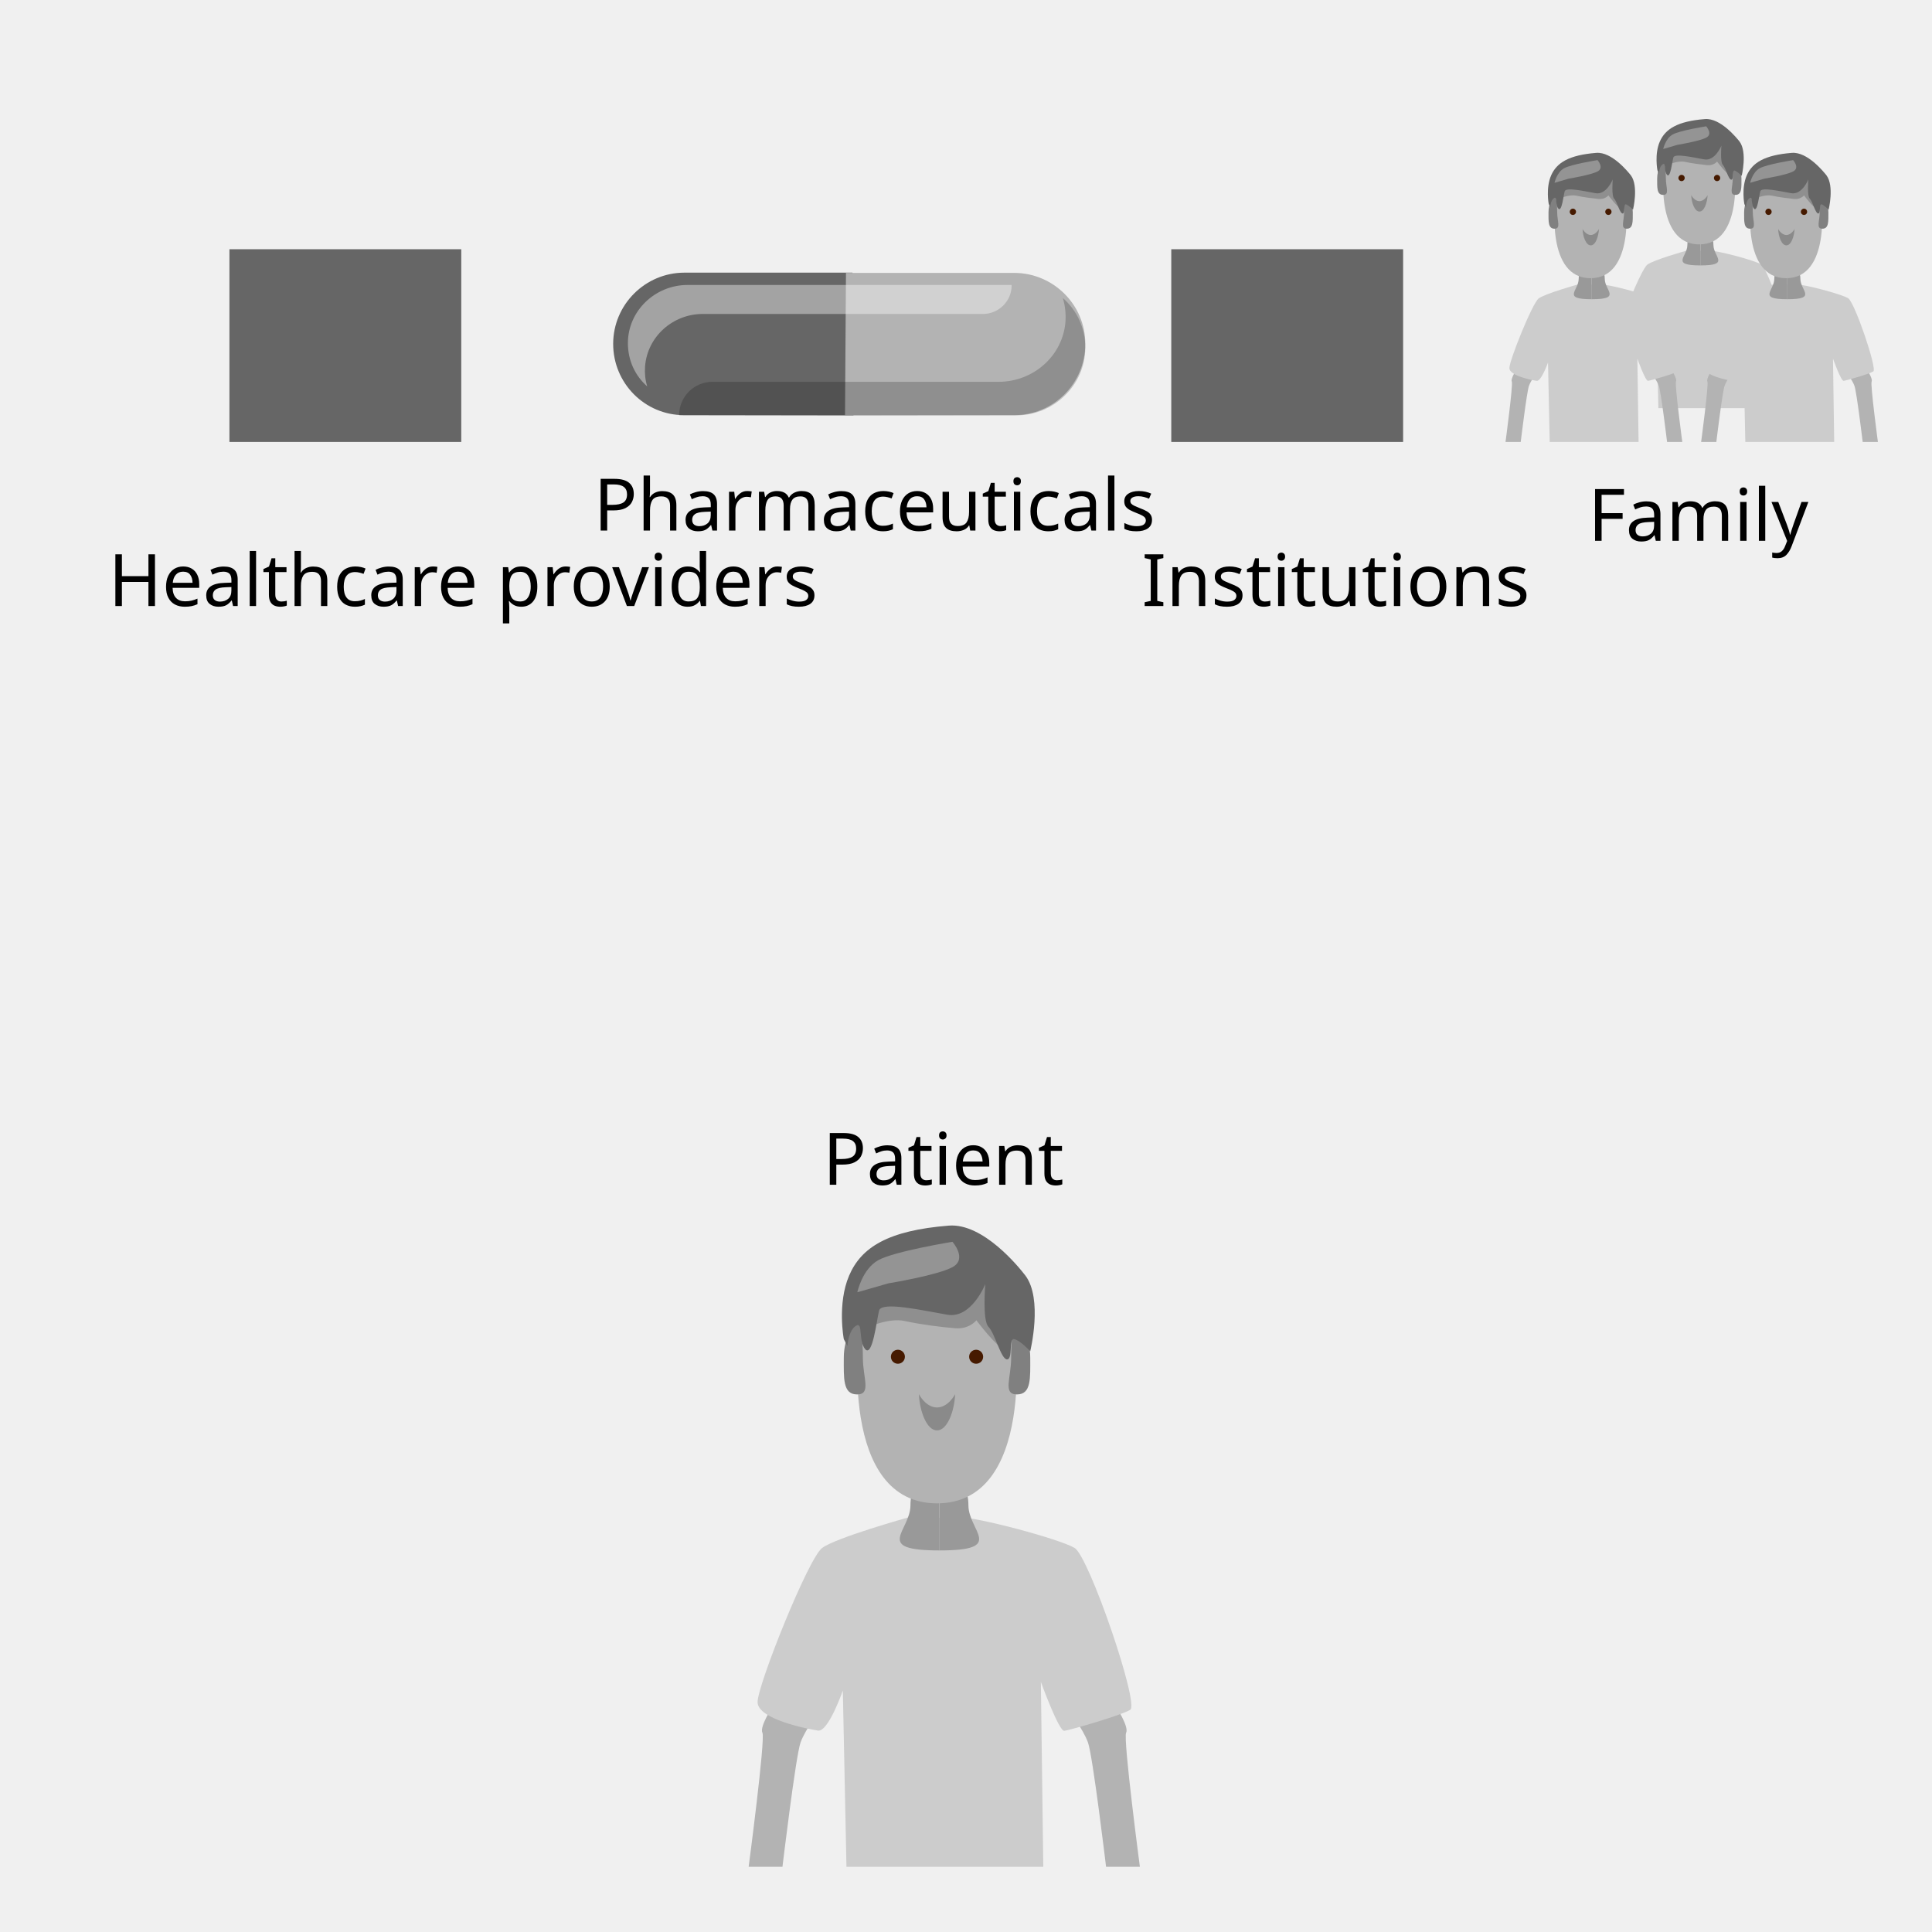
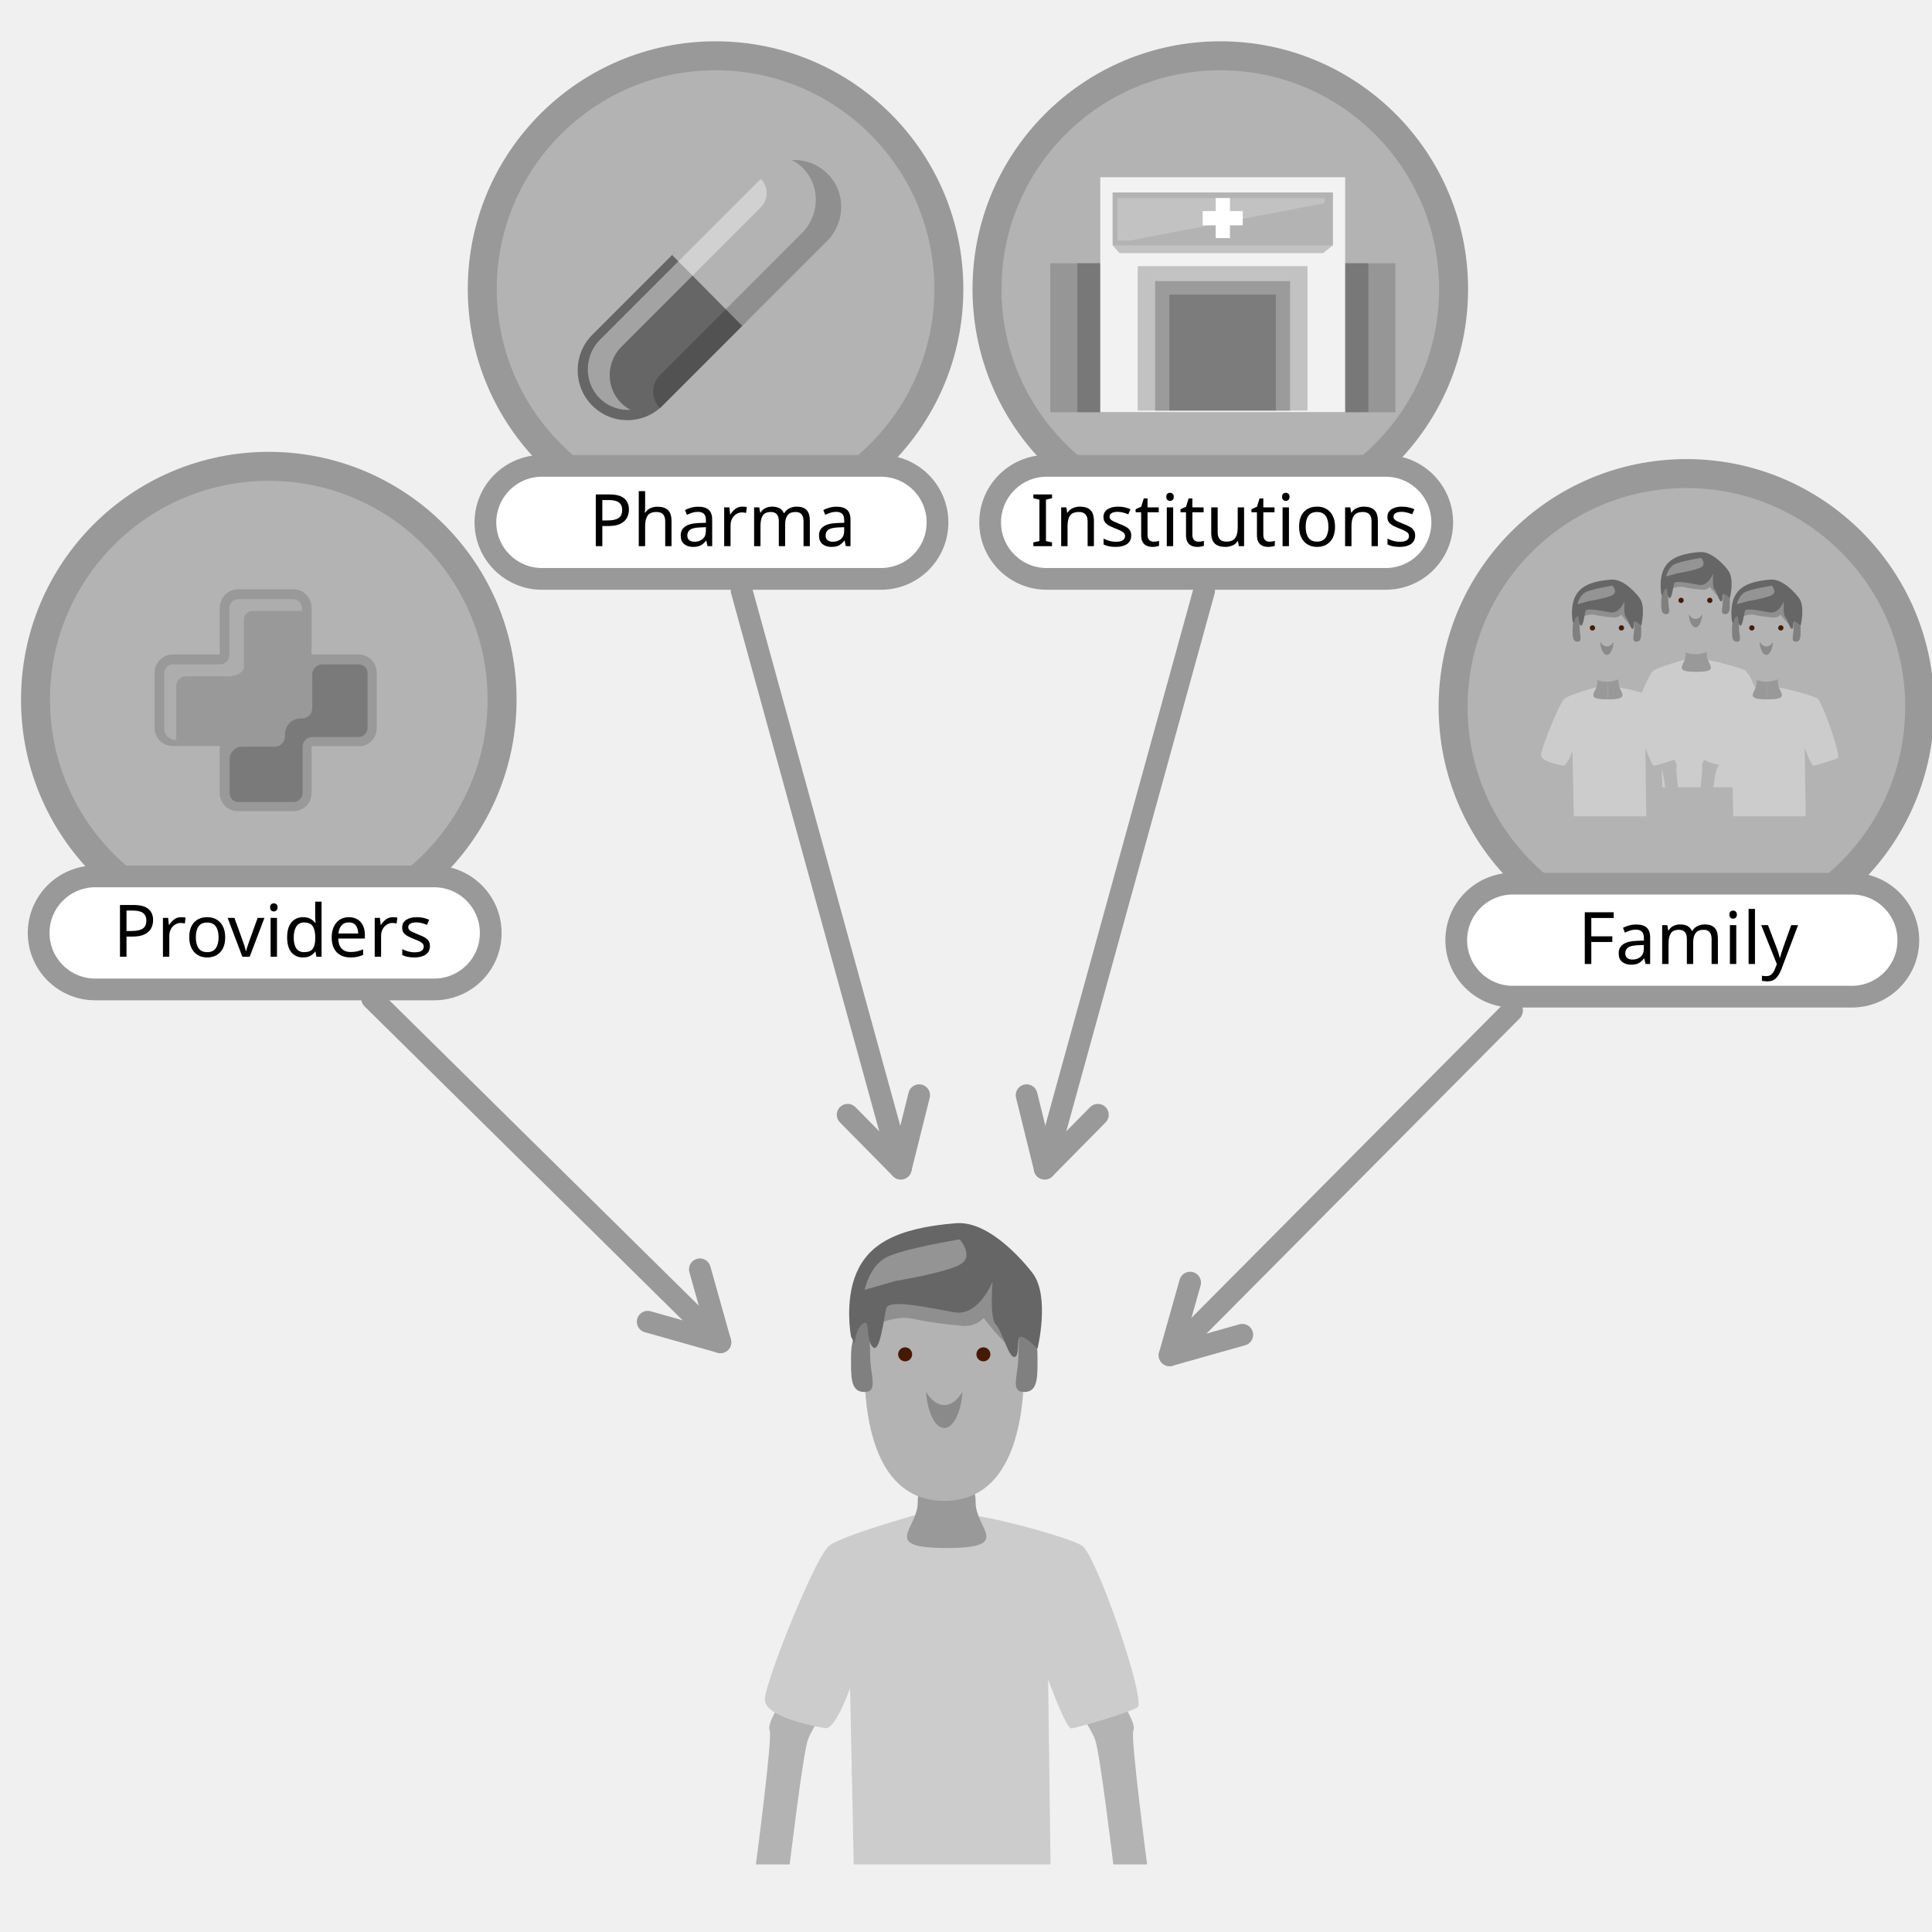
<svg xmlns="http://www.w3.org/2000/svg" version="1.1" id="Layer_1" x="0px" y="0px" viewBox="0 0 800 800" style="enable-background:new 0 0 800 800;" xml:space="preserve">
  <style type="text/css">
	.st0{fill:#B3B3B3;}
	.st1{fill:#CCCCCC;}
	.st2{fill:#999999;}
	.st3{fill:#461A00;}
	.st4{fill:#808080;}
- 	.st5{opacity:0.4;fill:#4D4D4D;enable-background:new    ;}
- 	.st6{opacity:0.2;enable-background:new    ;}
+ 	.st5{opacity:0.4;fill:#4D4D4D;}
+ 	.st6{opacity:0.2;}
	.st7{fill:#666666;}
- 	.st8{opacity:0.3;fill:#FFFFFF;enable-background:new    ;}
- 	.st9{font-family:'MetaOT-Bold';}
- 	.st10{font-size:30px;}
- 	.st11{opacity:0.4;fill:#FFFFFF;enable-background:new    ;}
+ 	.st8{opacity:0.3;fill:#FFFFFF;}
+ 	.st9{fill:none;stroke:#999999;stroke-width:9;stroke-linecap:round;stroke-linejoin:round;stroke-miterlimit:10;}
+ 	.st10{fill:#B3B3B3;stroke:#999999;stroke-width:12;stroke-miterlimit:10;}
+ 	.st11{fill:#FFFFFF;stroke:#999999;stroke-width:9;stroke-miterlimit:10;}
+ 	.st12{font-family:'MetaOT-Bold';}
+ 	.st13{font-size:30px;}
+ 	.st14{opacity:0.2;fill:#FFFFFF;}
+ 	.st15{fill:#969696;}
+ 	.st16{fill:#F2F2F2;}
+ 	.st17{fill:#FFFFFF;}
+ 	.st18{opacity:0.4;fill:#FFFFFF;}
</style>
-   <g id="Now">
-     <g>
-       <path class="st0" d="M672.9,139.1c0,0-2.5,3.8-1.9,4.9c0.6,1.1-2.6,25-2.6,25h6.3c0,0,2.5-20.7,3.4-23.2s3.4-5.6,3.4-5.6    L672.9,139.1z" />
-       <path class="st0" d="M737.1,139.1c0,0,2.5,3.8,1.9,4.9c-0.6,1.1,2.6,25,2.6,25h-6.3c0,0-2.5-20.7-3.4-23.2s-3.4-5.6-3.4-5.6    L737.1,139.1z" />
-       <path class="st1" d="M698.3,103.8c0,0-13.6,3.8-16.2,5.8S670,135.2,670,138.4s9.3,5,11.3,5.3c1.9,0.3,4.7-7.6,4.7-7.6l0.7,32.9    h36.8l-0.5-34.5c0,0,3.3,9.3,4.4,9.2c1-0.1,10.5-2.8,12.3-3.9c1.7-1-7.7-28.6-10.4-30.3s-18.5-5.9-21.6-5.7    C704.7,104,698.3,103.8,698.3,103.8z" />
-       <g>
-         <g>
-           <g>
-             <g>
-               <path class="st2" d="M704.1,96.4c0,0,5.4-1.1,5.4,5.1c0,4.8,7.1,8.4-5.4,8.4" />
-             </g>
-           </g>
-           <g>
-             <g>
-               <path class="st2" d="M704.1,96.4c0,0-5.4-1.1-5.4,5.1c0,4.8-7.1,8.4,5.4,8.4" />
-             </g>
-           </g>
-         </g>
-       </g>
-       <g>
-         <path class="st0" d="M703.6,101.2c-18.1,0-15.4-30.3-13.8-36.8c1.5-6,13.8-5.9,13.8-5.9s12.3-0.2,13.8,5.9     C719,70.9,721.7,101.2,703.6,101.2z" />
-         <circle class="st3" cx="711" cy="73.7" r="1.3" />
-         <path class="st4" d="M721.1,73.9c0,3.8,0.2,6.8-2.5,6.8s-1.1-3.1-1.1-6.8c0-3.8,0.5-6.8,1.1-6.8     C719.2,67.1,721.1,70.1,721.1,73.9z" />
-         <circle class="st3" cx="696.3" cy="73.7" r="1.3" />
-         <path class="st5" d="M700.3,80.8c0.1,3.1,1.4,6.8,3.4,6.8s3.2-3.6,3.4-6.8c0,0-1.3,2.5-3.4,2.5S700.3,80.8,700.3,80.8z" />
-         <path class="st4" d="M686.2,73.9c0,3.8-0.2,6.8,2.5,6.8s1.1-3.1,1.1-6.8c0-3.8-0.5-6.8-1.1-6.8C688.1,67.1,686.2,70.1,686.2,73.9     z" />
-         <path class="st6" d="M690.3,68.4c0,0,4.2-2,7.3-1.4c3.1,0.7,6.8,1.1,9.4,1.4c2.7,0.2,4-1.5,4-1.5s3.7,5,5.3,5.5s0,0,0,0V57.3     l-26.2,6L690.3,68.4z" />
-         <path class="st7" d="M688.5,68c1.4-0.9,0.4,2.9,1.8,4.4s2.1-5.4,2.6-7.2c0.5-1.8,8.3,0,12.8,0.8s7.1-5.7,7.1-5.7s-0.6,6.8,0.6,8     s2.3,6.1,3.5,6.1c1.1,0,0.3-4,1.3-3.8s3,2.2,3,2.2s2.4-9.8-0.9-14.2c-1.2-1.5-7.9-9.8-14.3-9.3c-11.4,0.9-16.4,4.1-18.7,9.3     s-1,11.9-1,11.9l0.7,1.3C686.9,71.6,687.1,68.9,688.5,68z" />
-         <path class="st8" d="M688.7,61.7c0,0,0.9-4.3,3.9-6s13.9-3.4,13.9-3.4s2.9,3.2,0,4.7s-12,3-12,3L688.7,61.7z" />
-       </g>
-     </g>
-     <text transform="matrix(1 0 0 1 44.8682 250.9376)" class="st9 st10">Healthcare providers</text>
-     <text transform="matrix(1 0 0 1 245.8127 219.7011)" class="st9 st10">Pharmaceuticals</text>
-     <text transform="matrix(1 0 0 1 472.7795 250.9376)" class="st9 st10">Institutions</text>
-     <text transform="matrix(1 0 0 1 340.6907 490.5862)" class="st9 st10">Patient</text>
-     <text transform="matrix(1 0 0 1 657.575 223.9389)" class="st9 st10">Family</text>
-     <g>
-       <path class="st0" d="M320,706.5c0,0-5.6,8.5-4.3,11C317,720,310,773,310,773h14c0,0,5.5-46,7.5-51.5S339,709,339,709L320,706.5z" />
-       <path class="st0" d="M462,706.5c0,0,5.6,8.5,4.3,11C465,720,472,773,472,773h-14c0,0-5.5-46-7.5-51.5S443,709,443,709L462,706.5z" />
-       <path class="st1" d="M376.2,628.3c0,0-30.1,8.4-35.8,12.7c-5.7,4.3-26.7,56.7-26.7,63.8s20.6,11.1,25,11.8    C343,717.3,349,700,349,700l1.5,73H432l-1-76.6c0,0,7.4,20.5,9.7,20.3c2.3-0.3,23.3-6.3,27.3-8.7c3.9-2.2-17-63.3-23-67    s-41-13-47.9-12.7C390.3,628.7,376.2,628.3,376.2,628.3z" />
-       <g>
-         <g>
-           <g>
-             <g>
-               <path class="st2" d="M389,612c0,0,12-2.4,12,11.3c0,10.7,15.7,18.7-12,18.7" />
-             </g>
-           </g>
-           <g>
-             <g>
-               <path class="st2" d="M389,612c0,0-12-2.4-12,11.3c0,10.7-15.7,18.7,12,18.7" />
-             </g>
-           </g>
-         </g>
-       </g>
-       <g>
-         <path class="st0" d="M388,622.5c-40,0-34-67-30.5-81.5c3.2-13.3,30.5-13,30.5-13s27.3-0.3,30.5,13C422,555.5,428,622.5,388,622.5     z" />
-         <circle class="st3" cx="404.2" cy="561.8" r="2.9" />
-         <path class="st4" d="M426.6,562.2c0,8.4,0.5,15.2-5.5,15.2s-2.4-6.8-2.4-15.2s1.1-15.2,2.4-15.2S426.6,553.8,426.6,562.2z" />
-         <circle class="st3" cx="371.8" cy="561.8" r="2.9" />
-         <path class="st5" d="M380.5,577.3c0.3,7,3.2,15,7.5,15s7.2-8,7.5-15c0,0-2.8,5.5-7.5,5.5S380.5,577.3,380.5,577.3z" />
-         <path class="st4" d="M349.4,562.2c0,8.4-0.5,15.2,5.5,15.2s2.4-6.8,2.4-15.2s-1.1-15.2-2.4-15.2S349.4,553.8,349.4,562.2z" />
-         <path class="st6" d="M358.5,550c0,0,9.2-4.5,16.1-3s15,2.5,20.9,3s8.8-3.3,8.8-3.3s8.3,11.1,11.8,12.2c3.5,1.1,0,0,0,0v-33.5     l-58,13.3L358.5,550z" />
-         <path class="st7" d="M354.4,549c3.1-2,0.9,6.3,3.9,9.7c3,3.3,4.7-12,5.7-16s18.3,0,28.3,1.7s15.7-12.7,15.7-12.7     s-1.3,15,1.3,17.7c2.7,2.7,5.2,13.5,7.7,13.5s0.6-8.8,2.9-8.4c2.3,0.3,6.7,5,6.7,5s5.3-21.6-2-31.3c-2.6-3.4-17.4-21.8-31.7-20.7     c-25.2,2-36.3,9-41.3,20.7s-2.2,26.3-2.2,26.3l1.5,2.8C350.9,557.1,351.3,551,354.4,549z" />
-         <path class="st8" d="M355,535.1c0,0,2-9.6,8.7-13.3s30.7-7.6,30.7-7.6s6.3,7.1,0,10.5s-26.5,6.7-26.5,6.7L355,535.1z" />
-       </g>
-     </g>
-     <g>
-       <path class="st0" d="M627.9,153.1c0,0-2.5,3.8-1.9,4.9c0.6,1.1-2.6,25-2.6,25h6.3c0,0,2.5-20.7,3.4-23.2s3.4-5.6,3.4-5.6    L627.9,153.1z" />
-       <path class="st0" d="M692.1,153.1c0,0,2.5,3.8,1.9,4.9c-0.6,1.1,2.6,25,2.6,25h-6.3c0,0-2.5-20.7-3.4-23.2s-3.4-5.6-3.4-5.6    L692.1,153.1z" />
-       <path class="st1" d="M653.3,117.8c0,0-13.6,3.8-16.2,5.8S625,149.2,625,152.4s9.3,5,11.3,5.3c1.9,0.3,4.7-7.6,4.7-7.6l0.7,32.9    h36.8l-0.5-34.5c0,0,3.3,9.3,4.4,9.2c1-0.1,10.5-2.8,12.3-3.9c1.7-1-7.7-28.6-10.4-30.3s-18.5-5.9-21.6-5.7    C659.7,118,653.3,117.8,653.3,117.8z" />
-       <g>
-         <g>
-           <g>
-             <g>
-               <path class="st2" d="M659.1,110.4c0,0,5.4-1.1,5.4,5.1c0,4.8,7.1,8.4-5.4,8.4" />
-             </g>
-           </g>
-           <g>
-             <g>
-               <path class="st2" d="M659.1,110.4c0,0-5.4-1.1-5.4,5.1c0,4.8-7.1,8.4,5.4,8.4" />
-             </g>
-           </g>
-         </g>
-       </g>
-       <g>
-         <path class="st0" d="M658.6,115.2c-18.1,0-15.4-30.3-13.8-36.8c1.5-6,13.8-5.9,13.8-5.9s12.3-0.2,13.8,5.9     C674,84.9,676.7,115.2,658.6,115.2z" />
-         <circle class="st3" cx="666" cy="87.7" r="1.3" />
-         <path class="st4" d="M676.1,87.9c0,3.8,0.2,6.8-2.5,6.8s-1.1-3.1-1.1-6.8c0-3.8,0.5-6.8,1.1-6.8     C674.2,81.1,676.1,84.1,676.1,87.9z" />
-         <circle class="st3" cx="651.3" cy="87.7" r="1.3" />
-         <path class="st5" d="M655.3,94.8c0.1,3.1,1.4,6.8,3.4,6.8s3.2-3.6,3.4-6.8c0,0-1.3,2.5-3.4,2.5S655.3,94.8,655.3,94.8z" />
-         <path class="st4" d="M641.2,87.9c0,3.8-0.2,6.8,2.5,6.8s1.1-3.1,1.1-6.8c0-3.8-0.5-6.8-1.1-6.8C643.1,81.1,641.2,84.1,641.2,87.9     z" />
-         <path class="st6" d="M645.3,82.4c0,0,4.2-2,7.3-1.4c3.1,0.7,6.8,1.1,9.4,1.4c2.7,0.2,4-1.5,4-1.5s3.7,5,5.3,5.5s0,0,0,0V71.3     l-26.2,6L645.3,82.4z" />
-         <path class="st7" d="M643.5,82c1.4-0.9,0.4,2.9,1.8,4.4s2.1-5.4,2.6-7.2c0.5-1.8,8.3,0,12.8,0.8s7.1-5.7,7.1-5.7s-0.6,6.8,0.6,8     s2.3,6.1,3.5,6.1c1.1,0,0.3-4,1.3-3.8s3,2.2,3,2.2s2.4-9.8-0.9-14.2c-1.2-1.5-7.9-9.8-14.3-9.3c-11.4,0.9-16.4,4.1-18.7,9.3     c-2.3,5.3-1,11.9-1,11.9l0.7,1.3C641.9,85.6,642.1,82.9,643.5,82z" />
-         <path class="st8" d="M643.7,75.7c0,0,0.9-4.3,3.9-6s13.9-3.4,13.9-3.4s2.9,3.2,0,4.7s-12,3-12,3L643.7,75.7z" />
-       </g>
-     </g>
-     <g>
-       <path class="st0" d="M708.9,153.1c0,0-2.5,3.8-1.9,4.9c0.6,1.1-2.6,25-2.6,25h6.3c0,0,2.5-20.7,3.4-23.2s3.4-5.6,3.4-5.6    L708.9,153.1z" />
-       <path class="st0" d="M773.1,153.1c0,0,2.5,3.8,1.9,4.9c-0.6,1.1,2.6,25,2.6,25h-6.3c0,0-2.5-20.7-3.4-23.2s-3.4-5.6-3.4-5.6    L773.1,153.1z" />
-       <path class="st1" d="M734.3,117.8c0,0-13.6,3.8-16.2,5.8S706,149.2,706,152.4s9.3,5,11.3,5.3c1.9,0.3,4.7-7.6,4.7-7.6l0.7,32.9    h36.8l-0.5-34.5c0,0,3.3,9.3,4.4,9.2c1-0.1,10.5-2.8,12.3-3.9c1.7-1-7.7-28.6-10.4-30.3s-18.5-5.9-21.6-5.7    C740.7,118,734.3,117.8,734.3,117.8z" />
-       <g>
-         <g>
-           <g>
-             <g>
-               <path class="st2" d="M740.1,110.4c0,0,5.4-1.1,5.4,5.1c0,4.8,7.1,8.4-5.4,8.4" />
-             </g>
-           </g>
-           <g>
-             <g>
-               <path class="st2" d="M740.1,110.4c0,0-5.4-1.1-5.4,5.1c0,4.8-7.1,8.4,5.4,8.4" />
-             </g>
-           </g>
-         </g>
-       </g>
-       <g>
-         <path class="st0" d="M739.6,115.2c-18.1,0-15.4-30.3-13.8-36.8c1.5-6,13.8-5.9,13.8-5.9s12.3-0.2,13.8,5.9     C755,84.9,757.7,115.2,739.6,115.2z" />
-         <circle class="st3" cx="747" cy="87.7" r="1.3" />
-         <path class="st4" d="M757.1,87.9c0,3.8,0.2,6.8-2.5,6.8s-1.1-3.1-1.1-6.8c0-3.8,0.5-6.8,1.1-6.8     C755.2,81.1,757.1,84.1,757.1,87.9z" />
-         <circle class="st3" cx="732.3" cy="87.7" r="1.3" />
-         <path class="st5" d="M736.3,94.8c0.1,3.1,1.4,6.8,3.4,6.8s3.2-3.6,3.4-6.8c0,0-1.3,2.5-3.4,2.5S736.3,94.8,736.3,94.8z" />
-         <path class="st4" d="M722.2,87.9c0,3.8-0.2,6.8,2.5,6.8s1.1-3.1,1.1-6.8c0-3.8-0.5-6.8-1.1-6.8C724.1,81.1,722.2,84.1,722.2,87.9     z" />
-         <path class="st6" d="M726.3,82.4c0,0,4.2-2,7.3-1.4c3.1,0.7,6.8,1.1,9.4,1.4c2.7,0.2,4-1.5,4-1.5s3.7,5,5.3,5.5s0,0,0,0V71.3     l-26.2,6L726.3,82.4z" />
-         <path class="st7" d="M724.5,82c1.4-0.9,0.4,2.9,1.8,4.4s2.1-5.4,2.6-7.2c0.5-1.8,8.3,0,12.8,0.8s7.1-5.7,7.1-5.7s-0.6,6.8,0.6,8     s2.3,6.1,3.5,6.1c1.1,0,0.3-4,1.3-3.8s3,2.2,3,2.2s2.4-9.8-0.9-14.2c-1.2-1.5-7.9-9.8-14.3-9.3c-11.4,0.9-16.4,4.1-18.7,9.3     c-2.3,5.3-1,11.9-1,11.9l0.7,1.3C722.9,85.6,723.1,82.9,724.5,82z" />
-         <path class="st8" d="M724.7,75.7c0,0,0.9-4.3,3.9-6s13.9-3.4,13.9-3.4s2.9,3.2,0,4.7s-12,3-12,3L724.7,75.7z" />
-       </g>
-     </g>
-     <g>
-       <path class="st7" d="M353.4,172l-70.2-0.1c-16.2,0-29.3-13.2-29.3-29.5s13.3-29.5,29.5-29.5H353L353.4,172z" />
-       <path class="st0" d="M349.9,172l70.2-0.1c16.2,0,29.3-13.2,29.3-29.5S436.1,113,419.9,113h-69.6L349.9,172z" />
-       <path class="st11" d="M267.1,151.8C268,139.4,278.6,130,291,130h116c6.6,0,12-5.4,11.9-12l0,0H284.7c-13.4,0-24.7,10.7-24.7,24.1    c0,7.3,3.1,13.6,8,17.9C267.2,157.4,266.9,154.7,267.1,151.8z" />
-       <path class="st6" d="M441.2,133c-1,14.3-13.3,25.1-27.7,25.1H295c-7.6,0-13.8,6.2-13.8,13.9h-15.5h155.1    c15.5,0,28.5-12.4,28.6-27.9c0-8.5-3.6-15.7-9.3-20.7C441,126.4,441.4,129.7,441.2,133z" />
-     </g>
-     <rect x="485" y="103.2" class="st7" width="96" height="79.8" />
-     <rect x="95" y="103.2" class="st7" width="96" height="79.8" />
-   </g>
-   <g id="future">
- </g>
+   <g>
+     <path class="st0" d="M323,705.5c0,0-5.6,8.5-4.3,11C320,719,313,772,313,772h14c0,0,5.5-46,7.5-51.5S342,708,342,708L323,705.5z" />
+     <path class="st0" d="M465,705.5c0,0,5.6,8.5,4.3,11C468,719,475,772,475,772h-14c0,0-5.5-46-7.5-51.5S446,708,446,708L465,705.5z" />
+     <path class="st1" d="M379.2,627.3c0,0-30.1,8.4-35.8,12.7c-5.7,4.3-26.7,56.7-26.7,63.8c0,7.1,20.6,11.1,25,11.8   C346,716.3,352,699,352,699l1.5,73H435l-1-76.6c0,0,7.4,20.5,9.7,20.3c2.3-0.3,23.3-6.3,27.3-8.7c3.9-2.2-17-63.3-23-67   s-41-13-47.9-12.7C393.3,627.7,379.2,627.3,379.2,627.3z" />
+     <g>
+       <g>
+         <g>
+           <g>
+             <path class="st2" d="M392,611c0,0,12-2.4,12,11.3c0,10.7,15.7,18.7-12,18.7" />
+           </g>
+         </g>
+         <g>
+           <g>
+             <path class="st2" d="M392,611c0,0-12-2.4-12,11.3c0,10.7-15.7,18.7,12,18.7" />
+           </g>
+         </g>
+       </g>
+     </g>
+     <g>
+       <path class="st0" d="M391,621.5c-40,0-34-67-30.5-81.5c3.2-13.3,30.5-13,30.5-13s27.3-0.3,30.5,13C425,554.5,431,621.5,391,621.5z    " />
+       <circle class="st3" cx="407.2" cy="560.8" r="2.9" />
+       <path class="st4" d="M429.6,561.2c0,8.4,0.5,15.2-5.5,15.2s-2.4-6.8-2.4-15.2c0-8.4,1.1-15.2,2.4-15.2S429.6,552.8,429.6,561.2z" />
+       <circle class="st3" cx="374.8" cy="560.8" r="2.9" />
+       <path class="st5" d="M383.5,576.3c0.3,7,3.2,15,7.5,15s7.2-8,7.5-15c0,0-2.8,5.5-7.5,5.5S383.5,576.3,383.5,576.3z" />
+       <path class="st4" d="M352.4,561.2c0,8.4-0.5,15.2,5.5,15.2s2.4-6.8,2.4-15.2c0-8.4-1.1-15.2-2.4-15.2S352.4,552.8,352.4,561.2z" />
+       <path class="st6" d="M361.5,549c0,0,9.2-4.5,16.1-3c6.9,1.5,15,2.5,20.9,3s8.8-3.3,8.8-3.3s8.3,11.1,11.8,12.2c3.5,1.1,0,0,0,0    l0-33.5l-58,13.3L361.5,549z" />
+       <path class="st7" d="M357.4,548c3.1-2,0.9,6.3,3.9,9.7c3,3.3,4.7-12,5.7-16s18.3,0,28.3,1.7c10,1.7,15.7-12.7,15.7-12.7    s-1.3,15,1.3,17.7c2.7,2.7,5.2,13.5,7.7,13.5c2.5,0,0.6-8.8,2.9-8.4c2.3,0.3,6.7,5,6.7,5s5.3-21.6-2-31.3    c-2.6-3.4-17.4-21.8-31.7-20.7c-25.2,2-36.3,9-41.3,20.7c-5,11.7-2.2,26.3-2.2,26.3l1.5,2.8C353.9,556.1,354.3,550,357.4,548z" />
+       <path class="st8" d="M358,534.1c0,0,2-9.6,8.7-13.3c6.7-3.7,30.7-7.6,30.7-7.6s6.3,7.1,0,10.5c-6.3,3.4-26.5,6.7-26.5,6.7    L358,534.1z" />
+     </g>
+   </g>
+   <g>
+     <polyline class="st9" points="268.2,547.3 298.3,555.8 289.8,525.6  " />
+     <line class="st9" x1="154.1" y1="413.5" x2="298.3" y2="555.8" />
+   </g>
+   <g>
+     <polyline class="st9" points="351,461.6 373,483.9 380.6,453.5  " />
+     <line class="st9" x1="307.1" y1="244.6" x2="373" y2="483.9" />
+   </g>
+   <g>
+     <polyline class="st9" points="454.6,461.6 432.6,483.9 425.1,453.5  " />
+     <line class="st9" x1="498.6" y1="244.6" x2="432.6" y2="483.9" />
+   </g>
+   <g>
+     <polyline class="st9" points="492.8,531.1 484.3,561.2 514.4,552.7  " />
+     <line class="st9" x1="626.1" y1="418.5" x2="484.3" y2="561.2" />
+   </g>
+   <circle class="st10" cx="111.3" cy="289.7" r="96.6" />
+   <g>
+     <path class="st11" d="M179.8,409.7H39.4c-12.9,0-23.4-10.5-23.4-23.4v0c0-12.9,10.5-23.4,23.4-23.4h140.4   c12.9,0,23.4,10.5,23.4,23.4v0C203.2,399.3,192.7,409.7,179.8,409.7z" />
+     <text transform="matrix(1 0 0 1 46.7715 396.1615)" class="st12 st13">Providers</text>
+   </g>
+   <circle class="st10" cx="296.3" cy="119.7" r="96.6" />
+   <g>
+     <path class="st11" d="M364.8,239.7H224.4c-12.9,0-23.4-10.5-23.4-23.4v0c0-12.9,10.5-23.4,23.4-23.4h140.4   c12.9,0,23.4,10.5,23.4,23.4v0C388.2,229.3,377.7,239.7,364.8,239.7z" />
+     <text transform="matrix(1 0 0 1 243.8018 226.1615)" class="st12 st13">Pharma</text>
+   </g>
+   <circle class="st10" cx="698.3" cy="292.7" r="96.6" />
+   <g>
+     <path class="st11" d="M766.8,412.7H626.4c-12.9,0-23.4-10.5-23.4-23.4v0c0-12.9,10.5-23.4,23.4-23.4h140.4   c12.9,0,23.4,10.5,23.4,23.4v0C790.2,402.3,779.7,412.7,766.8,412.7z" />
+     <text transform="matrix(1 0 0 1 653.3169 399.1615)" class="st12 st13">Family</text>
+   </g>
+   <circle class="st10" cx="505.3" cy="119.7" r="96.6" />
+   <g>
+     <path class="st11" d="M573.8,239.7H433.4c-12.9,0-23.4-10.5-23.4-23.4v0c0-12.9,10.5-23.4,23.4-23.4h140.4   c12.9,0,23.4,10.5,23.4,23.4v0C597.2,229.3,586.7,239.7,573.8,239.7z" />
+     <text transform="matrix(1 0 0 1 426.687 226.1615)" class="st12 st13">Institutions</text>
+   </g>
+   <g>
+     <path class="st2" d="M148.5,271H129v-19.3c0-4.3-3.3-7.7-7.6-7.7H98.7c-4.3,0-7.7,3.4-7.7,7.7V271H71.6c-4.3,0-7.6,3.5-7.6,7.7   v22.7c0,4.3,3.4,7.5,7.6,7.5H91v19.5c0,4.3,3.4,7.5,7.7,7.5h22.7c4.3,0,7.6-3.2,7.6-7.5V309h19.5c4.3,0,7.5-3.3,7.5-7.5v-22.7   C156,274.5,152.8,271,148.5,271z" />
+     <path class="st14" d="M125,253h-20.3c-2,0-3.7,1.4-3.7,3.5v19.8c0,2.2-3.6,3.7-5.9,3.7H76.9c-2.1,0-3.9,2-3.9,4v22.5   c0,0-5-0.2-5-4.8c0-3.7,0-22.9,0-22.9c0-2,1.5-3.7,3.6-3.7h19.5c2.2,0,3.9-1.7,3.9-3.9v-19.4c0-2.1,1.7-3.7,3.7-3.7h22.7   c2,0,3.6,1.7,3.6,3.8V253z" />
+     <path class="st6" d="M129.3,279.3c0-2.3,1.9-4.2,4.2-4.2h15c2.1,0,3.7,1.6,3.7,3.6v22.7c0,2.1-1.7,3.8-3.7,3.8h-19.2   c-2.2,0-4,1.8-4,4v19.2c0,2-1.8,3.7-3.8,3.7H98.7c-2,0-3.6-1.6-3.6-3.7v-14.1c0-2.8,2.3-5.1,5.1-5.1h13.5c2.4,0,4.3-1.9,4.3-4.3   v-0.9c0-3.6,2.9-6.5,6.5-6.5h0.5c2.4,0,4.3-1.9,4.3-4.3V279.3z" />
+   </g>
+   <g>
+     <rect x="434.9" y="109" class="st15" width="142.9" height="61.7" />
+     <rect x="446.1" y="109" class="st6" width="120.5" height="61.7" />
+     <rect x="455.6" y="73.4" class="st16" width="101.4" height="97.3" />
+     <polygon class="st6" points="547.9,104.8 463.6,104.8 460.7,101.6 551.9,79.7 551.9,101.6  " />
+     <rect x="460.7" y="79.7" class="st0" width="91.2" height="21.9" />
+     <g>
+       <rect x="503.4" y="82" class="st17" width="5.9" height="16.6" />
+       <rect x="498" y="87.4" class="st17" width="16.6" height="5.9" />
+     </g>
+     <rect x="471.1" y="110.2" class="st6" width="70.3" height="59.8" />
+     <rect x="478.3" y="116.4" class="st6" width="55.9" height="53.7" />
+     <rect x="484.2" y="122" class="st6" width="44.1" height="48" />
+     <polygon class="st14" points="548.5,84.1 467.9,99.6 462.7,99.6 462.7,82 548.5,82  " />
+   </g>
+   <g>
+     <path class="st0" d="M677,301.8c0,0-2.1,3-1.6,3.9c0.5,0.9-2.1,20.3-2.1,20.3h5.2c0,0,2-16.8,2.8-18.8c0.7-2,2.8-4.5,2.8-4.5   L677,301.8z" />
+     <path class="st0" d="M729.3,301.8c0,0,2.1,3,1.6,3.9c-0.5,0.9,2.1,20.3,2.1,20.3h-5.2c0,0-2-16.8-2.8-18.8s-2.8-4.5-2.8-4.5   L729.3,301.8z" />
+     <path class="st1" d="M697.7,273.1c0,0-11.1,3.1-13.2,4.7c-2.1,1.6-9.8,20.9-9.8,23.5c0,2.6,7.6,4.1,9.2,4.3   c1.6,0.2,3.8-6.3,3.8-6.3l0.6,26.7h30l-0.4-28c0,0,2.7,7.6,3.6,7.5c0.8-0.1,8.6-2.3,10.1-3.1c1.4-0.8-6.3-23.3-8.5-24.6   c-2.2-1.3-15.1-4.8-17.6-4.6C702.9,273.2,697.7,273.1,697.7,273.1z" />
+     <g>
+       <g>
+         <g>
+           <g>
+             <path class="st2" d="M702.4,267.1c0,0,4.4-0.9,4.4,4.2c0,3.9,5.8,6.9-4.4,6.9" />
+           </g>
+         </g>
+         <g>
+           <g>
+             <path class="st2" d="M702.4,267.1c0,0-4.4-0.9-4.4,4.2c0,3.9-5.8,6.9,4.4,6.9" />
+           </g>
+         </g>
+       </g>
+     </g>
+     <g>
+       <path class="st0" d="M702.1,270.9c-14.7,0-12.5-24.7-11.2-30c1.2-4.9,11.2-4.8,11.2-4.8s10-0.1,11.2,4.8    C714.6,246.3,716.8,270.9,702.1,270.9z" />
+       <circle class="st3" cx="708" cy="248.6" r="1.1" />
+       <path class="st4" d="M716.3,248.7c0,3.1,0.2,5.6-2,5.6c-2.2,0-0.9-2.5-0.9-5.6c0-3.1,0.4-5.6,0.9-5.6S716.3,245.6,716.3,248.7z" />
+       <circle class="st3" cx="696.1" cy="248.6" r="1.1" />
+       <path class="st5" d="M699.3,254.3c0.1,2.6,1.2,5.5,2.8,5.5c1.6,0,2.6-3,2.8-5.5c0,0-1,2-2.8,2    C700.3,256.3,699.3,254.3,699.3,254.3z" />
+       <path class="st4" d="M687.9,248.7c0,3.1-0.2,5.6,2,5.6s0.9-2.5,0.9-5.6c0-3.1-0.4-5.6-0.9-5.6S687.9,245.6,687.9,248.7z" />
+       <path class="st6" d="M691.2,244.2c0,0,3.4-1.7,5.9-1.1c2.5,0.6,5.5,0.9,7.7,1.1c2.2,0.2,3.2-1.2,3.2-1.2s3,4.1,4.3,4.5s0,0,0,0    l0-12.3l-21.3,4.9L691.2,244.2z" />
+       <path class="st7" d="M689.7,243.9c1.1-0.7,0.3,2.3,1.4,3.6c1.1,1.2,1.7-4.4,2.1-5.9c0.4-1.5,6.7,0,10.4,0.6    c3.7,0.6,5.8-4.7,5.8-4.7s-0.5,5.5,0.5,6.5s1.9,5,2.8,5c0.9,0,0.2-3.2,1.1-3.1c0.9,0.1,2.5,1.8,2.5,1.8s2-8-0.7-11.5    c-0.9-1.3-6.4-8-11.7-7.6c-9.3,0.7-13.4,3.3-15.2,7.6s-0.8,9.7-0.8,9.7l0.5,1C688.4,246.9,688.6,244.6,689.7,243.9z" />
+       <path class="st8" d="M689.9,238.7c0,0,0.8-3.5,3.2-4.9c2.5-1.4,11.3-2.8,11.3-2.8s2.3,2.6,0,3.9c-2.3,1.3-9.8,2.5-9.8,2.5    L689.9,238.7z" />
+     </g>
+   </g>
+   <g>
+     <path class="st0" d="M640.4,313.3c0,0-2.1,3.3-1.6,4.2c0.5,0.9-2.1,20.6-2.1,20.6h5.2c0,0,2-17.1,2.8-19.1c0.7-2,2.8-4.7,2.8-4.7   L640.4,313.3z" />
+     <path class="st0" d="M692.6,313.3c0,0,2.1,3.3,1.6,4.2c-0.5,0.9,2.1,20.6,2.1,20.6h-5.2c0,0-2-17.1-2.8-19.1   c-0.7-2-2.8-4.7-2.8-4.7L692.6,313.3z" />
+     <path class="st1" d="M661.1,284.5c0,0-11.1,3.1-13.2,4.7c-2.1,1.6-9.8,20.9-9.8,23.5c0,2.6,7.6,4.1,9.2,4.3c1.6,0.2,3.8-6,3.8-6   l0.6,27h30l-0.4-28.3c0,0,2.7,7.5,3.6,7.4c0.8-0.1,8.6-2.4,10.1-3.2c1.4-0.8-6.3-23.3-8.5-24.7s-15.1-4.8-17.6-4.7   C666.3,284.6,661.1,284.5,661.1,284.5z" />
+     <g>
+       <g>
+         <g>
+           <g>
+             <path class="st2" d="M665.8,278.5c0,0,4.4-0.9,4.4,4.2c0,3.9,5.8,6.9-4.4,6.9" />
+           </g>
+         </g>
+         <g>
+           <g>
+             <path class="st2" d="M665.8,278.5c0,0-4.4-0.9-4.4,4.2c0,3.9-5.8,6.9,4.4,6.9" />
+           </g>
+         </g>
+       </g>
+     </g>
+     <g>
+       <path class="st0" d="M665.4,282.3c-14.7,0-12.5-24.7-11.2-30c1.2-4.9,11.2-4.8,11.2-4.8s10-0.1,11.2,4.8    C677.9,257.7,680.1,282.3,665.4,282.3z" />
+       <circle class="st3" cx="671.4" cy="260" r="1.1" />
+       <path class="st4" d="M679.6,260.1c0,3.1,0.2,5.6-2,5.6c-2.2,0-0.9-2.5-0.9-5.6s0.4-5.6,0.9-5.6    C678.1,254.6,679.6,257.1,679.6,260.1z" />
+       <circle class="st3" cx="659.4" cy="260" r="1.1" />
+       <path class="st5" d="M662.6,265.7c0.1,2.6,1.2,5.5,2.8,5.5s2.6-3,2.8-5.5c0,0-1,2-2.8,2S662.6,265.7,662.6,265.7z" />
+       <path class="st4" d="M651.2,260.1c0,3.1-0.2,5.6,2,5.6c2.2,0,0.9-2.5,0.9-5.6s-0.4-5.6-0.9-5.6    C652.7,254.6,651.2,257.1,651.2,260.1z" />
+       <path class="st6" d="M654.5,255.7c0,0,3.4-1.7,5.9-1.1c2.5,0.6,5.5,0.9,7.7,1.1c2.2,0.2,3.2-1.2,3.2-1.2s3,4.1,4.3,4.5    c1.3,0.4,0,0,0,0l0-12.3l-21.3,4.9L654.5,255.7z" />
+       <path class="st7" d="M653,255.3c1.1-0.7,0.3,2.3,1.4,3.6s1.7-4.4,2.1-5.9c0.4-1.5,6.7,0,10.4,0.6s5.8-4.7,5.8-4.7    s-0.5,5.5,0.5,6.5c1,1,1.9,5,2.8,5c0.9,0,0.2-3.2,1.1-3.1s2.5,1.8,2.5,1.8s2-8-0.7-11.5c-0.9-1.3-6.4-8-11.7-7.6    c-9.3,0.7-13.4,3.3-15.2,7.6c-1.8,4.3-0.8,9.7-0.8,9.7l0.5,1C651.8,258.3,651.9,256,653,255.3z" />
+       <path class="st8" d="M653.2,250.2c0,0,0.8-3.5,3.2-4.9c2.5-1.4,11.3-2.8,11.3-2.8s2.3,2.6,0,3.9c-2.3,1.3-9.8,2.5-9.8,2.5    L653.2,250.2z" />
+     </g>
+   </g>
+   <g>
+     <path class="st0" d="M706.4,313.3c0,0-2.1,3.3-1.6,4.2c0.5,0.9-2.1,20.6-2.1,20.6h5.2c0,0,2-17.1,2.8-19.1c0.7-2,2.8-4.7,2.8-4.7   L706.4,313.3z" />
+     <path class="st0" d="M758.6,313.3c0,0,2.1,3.3,1.6,4.2c-0.5,0.9,2.1,20.6,2.1,20.6h-5.2c0,0-2-17.1-2.8-19.1   c-0.7-2-2.8-4.7-2.8-4.7L758.6,313.3z" />
+     <path class="st1" d="M727.1,284.5c0,0-11.1,3.1-13.2,4.7c-2.1,1.6-9.8,20.9-9.8,23.5c0,2.6,7.6,4.1,9.2,4.3c1.6,0.2,3.8-6,3.8-6   l0.6,27h30l-0.4-28.3c0,0,2.7,7.5,3.6,7.4c0.8-0.1,8.6-2.4,10.1-3.2c1.4-0.8-6.3-23.3-8.5-24.7c-2.2-1.3-15.1-4.8-17.6-4.7   C732.2,284.6,727.1,284.5,727.1,284.5z" />
+     <g>
+       <g>
+         <g>
+           <g>
+             <path class="st2" d="M731.8,278.5c0,0,4.4-0.9,4.4,4.2c0,3.9,5.8,6.9-4.4,6.9" />
+           </g>
+         </g>
+         <g>
+           <g>
+             <path class="st2" d="M731.8,278.5c0,0-4.4-0.9-4.4,4.2c0,3.9-5.8,6.9,4.4,6.9" />
+           </g>
+         </g>
+       </g>
+     </g>
+     <g>
+       <path class="st0" d="M731.4,282.3c-14.7,0-12.5-24.7-11.2-30c1.2-4.9,11.2-4.8,11.2-4.8s10-0.1,11.2,4.8    C743.9,257.7,746.1,282.3,731.4,282.3z" />
+       <circle class="st3" cx="737.4" cy="260" r="1.1" />
+       <path class="st4" d="M745.6,260.1c0,3.1,0.2,5.6-2,5.6s-0.9-2.5-0.9-5.6s0.4-5.6,0.9-5.6S745.6,257.1,745.6,260.1z" />
+       <circle class="st3" cx="725.4" cy="260" r="1.1" />
+       <path class="st5" d="M728.6,265.7c0.1,2.6,1.2,5.5,2.8,5.5c1.6,0,2.6-3,2.8-5.5c0,0-1,2-2.8,2    C729.7,267.7,728.6,265.7,728.6,265.7z" />
+       <path class="st4" d="M717.2,260.1c0,3.1-0.2,5.6,2,5.6s0.9-2.5,0.9-5.6s-0.4-5.6-0.9-5.6S717.2,257.1,717.2,260.1z" />
+       <path class="st6" d="M720.5,255.7c0,0,3.4-1.7,5.9-1.1c2.5,0.6,5.5,0.9,7.7,1.1c2.2,0.2,3.2-1.2,3.2-1.2s3,4.1,4.3,4.5    c1.3,0.4,0,0,0,0l0-12.3l-21.3,4.9L720.5,255.7z" />
+       <path class="st7" d="M719,255.3c1.1-0.7,0.3,2.3,1.4,3.6c1.1,1.2,1.7-4.4,2.1-5.9s6.7,0,10.4,0.6c3.7,0.6,5.8-4.7,5.8-4.7    s-0.5,5.5,0.5,6.5c1,1,1.9,5,2.8,5c0.9,0,0.2-3.2,1.1-3.1c0.9,0.1,2.5,1.8,2.5,1.8s2-8-0.7-11.5c-0.9-1.3-6.4-8-11.7-7.6    c-9.3,0.7-13.4,3.3-15.2,7.6s-0.8,9.7-0.8,9.7l0.5,1C717.7,258.3,717.9,256,719,255.3z" />
+       <path class="st8" d="M719.2,250.2c0,0,0.8-3.5,3.2-4.9c2.5-1.4,11.3-2.8,11.3-2.8s2.3,2.6,0,3.9s-9.8,2.5-9.8,2.5L719.2,250.2z" />
+     </g>
+   </g>
+   <g>
+     <path class="st7" d="M309.1,133.2L274.3,168c-8,8-21.1,8-29.1-0.1c-8-8-8-21.2,0-29.2l34.5-34.5L309.1,133.2z" />
+     <path class="st0" d="M307.4,135l34.7-34.8c8-8,8-21.1-0.1-29.1c-8-8-21.2-8-29.2,0l-34.5,34.5L307.4,135z" />
+     <path class="st18" d="M256.4,166c-5.7-6.6-5.1-16.5,1.1-22.6l57.5-57.5c3.3-3.3,3.3-8.6,0-11.8v0l-66.5,66.5   c-6.6,6.6-6.9,17.5-0.3,24.2c3.6,3.6,8.3,5.2,12.9,4.9C259.2,168.7,257.7,167.5,256.4,166z" />
+     <path class="st6" d="M333.3,70.5c6.6,7.6,5.8,19.1-1.3,26.1l-58.7,58.7c-3.8,3.8-3.8,9.9,0,13.7l-7.7,7.7l76.8-76.8   c7.7-7.7,8-20.3,0.3-27.9c-4.2-4.2-9.5-6-14.9-5.7C330,67.3,331.7,68.7,333.3,70.5z" />
+   </g>
</svg>
